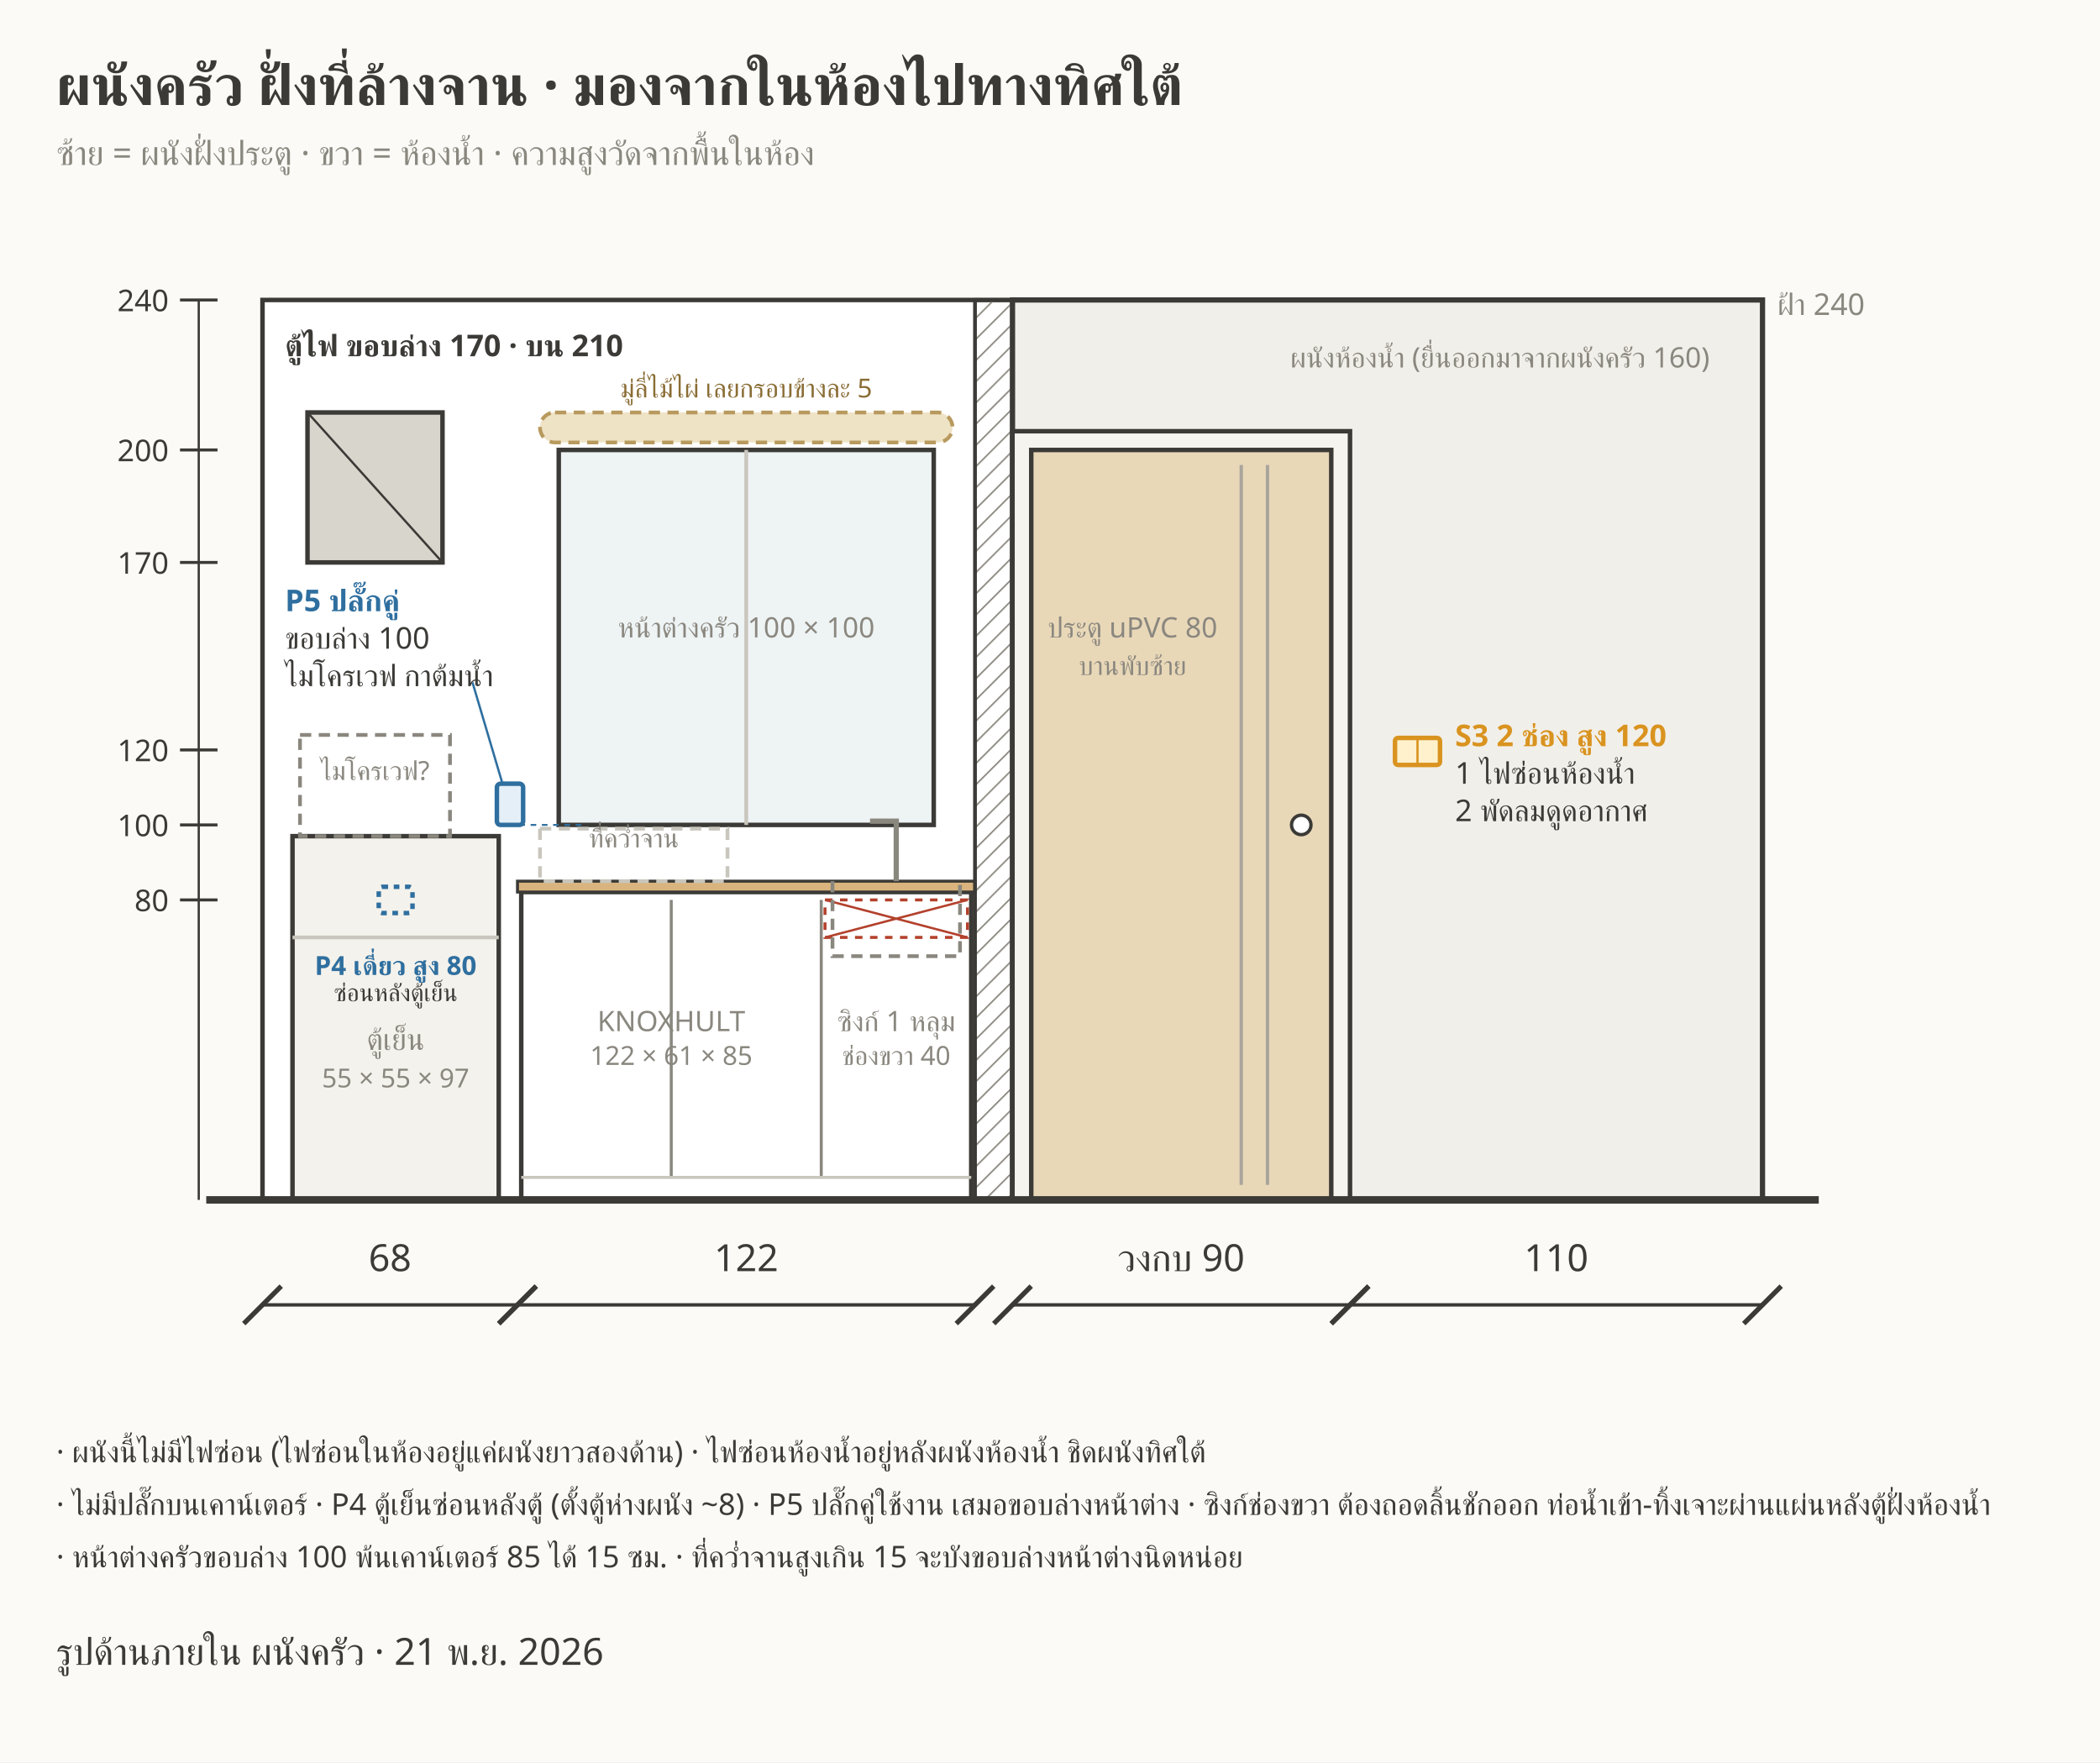
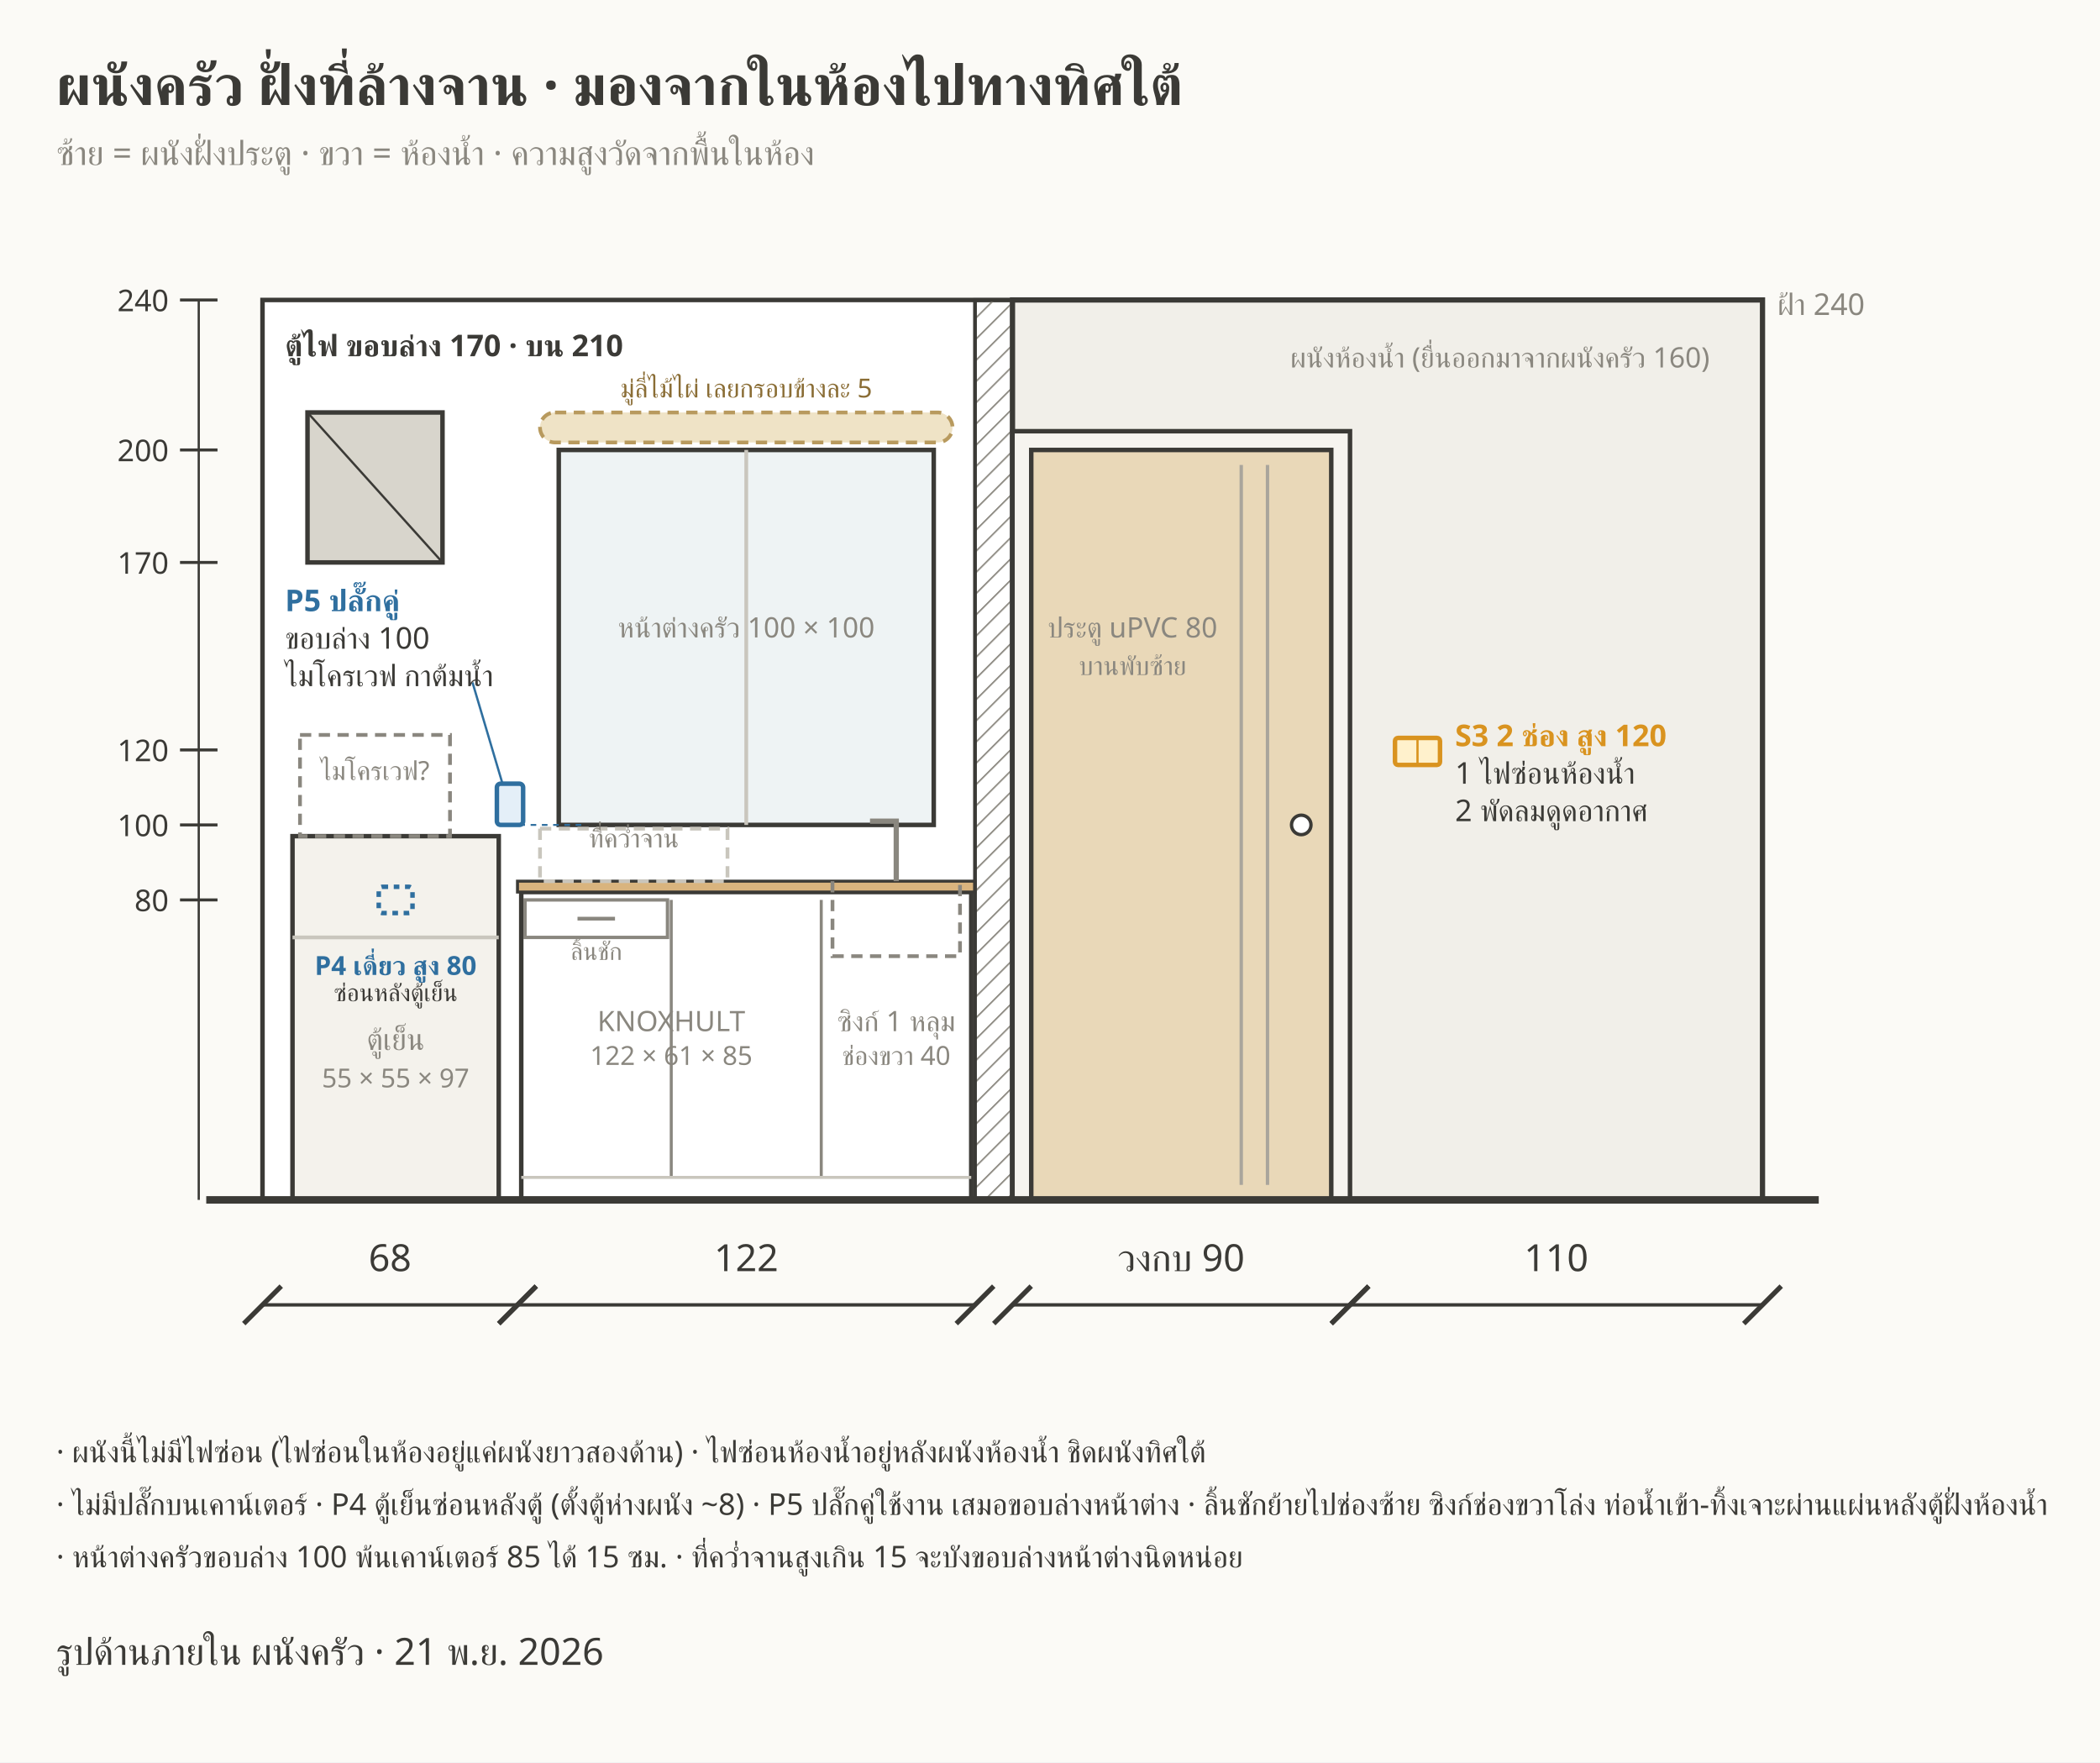
<svg xmlns="http://www.w3.org/2000/svg" viewBox="-70 -320 560 470" width="1120" height="940" font-family="Leelawadee UI, Tahoma, sans-serif">
  <defs>
    <pattern id="hatch" width="4" height="4" patternUnits="userSpaceOnUse" patternTransform="rotate(45)">
      <line x1="0" y1="0" x2="0" y2="4" stroke="#8a877f" stroke-width="0.8" />
    </pattern>
  </defs>
  <rect x="-70" y="-320" width="560" height="470" fill="#fbfaf6" />
  <text x="-55" y="-292" font-size="15" font-weight="600" text-anchor="start" fill="#3b3a36">ผนังครัว ฝั่งที่ล้างจาน · มองจากในห้องไปทางทิศใต้</text>
  <text x="-55" y="-276" font-size="9" font-weight="400" text-anchor="start" fill="#8a877f">ซ้าย = ผนังฝั่งประตู · ขวา = ห้องน้ำ · ความสูงวัดจากพื้นในห้อง</text>
  <rect x="0" y="-240" width="200" height="240" fill="#ffffff" stroke="#3b3a36" stroke-width="1.2" />
  <rect x="79" y="-200" width="100" height="100" fill="#eef3f4" stroke="#3b3a36" stroke-width="1.2" />
  <line x1="129" y1="-100" x2="129" y2="-200" stroke="#c9c6bd" stroke-width="1" />
  <text x="129" y="-150" font-size="7.5" font-weight="400" text-anchor="middle" fill="#8a877f">หน้าต่างครัว 100 × 100</text>
  <rect x="69" y="-82.1" width="120" height="82.1" fill="#ffffff" stroke="#3b3a36" stroke-width="1.2" />
  <rect x="68" y="-85" width="122" height="2.9" fill="#d9b47e" stroke="#3b3a36" stroke-width="0.8" />
  <line x1="109" y1="-80" x2="109" y2="-6" stroke="#8a877f" stroke-width="0.8" />
  <line x1="149" y1="-80" x2="149" y2="-6" stroke="#8a877f" stroke-width="0.8" />
  <line x1="69" y1="-6" x2="189" y2="-6" stroke="#c9c6bd" stroke-width="0.8" />
-   <rect x="150" y="-80" width="38" height="10" fill="none" stroke="#b3412c" stroke-width="0.8" stroke-dasharray="2 2" />
-   <path d="M150 -80 L188 -70 M150 -70 L188 -80" stroke="#b3412c" stroke-width="0.6" />
+   <rect x="70" y="-80" width="38" height="10" fill="none" stroke="#8a877f" stroke-width="0.9" />
+   <line x1="84" y1="-75" x2="94" y2="-75" stroke="#8a877f" stroke-width="1" />
+   <text x="89" y="-64" font-size="6.5" font-weight="400" text-anchor="middle" fill="#8a877f">ลิ้นชัก</text>
  <path d="M152 -85 v20 h34 v-20" fill="none" stroke="#8a877f" stroke-width="1" stroke-dasharray="3 2" />
  <path d="M169 -85 v-16 h-7" fill="none" stroke="#8a877f" stroke-width="1.4" />
  <text x="169" y="-45" font-size="7.5" font-weight="400" text-anchor="middle" fill="#8a877f">ซิงก์ 1 หลุม</text>
  <text x="169" y="-36" font-size="7" font-weight="400" text-anchor="middle" fill="#8a877f">ช่องขวา 40</text>
  <text x="109" y="-45" font-size="7.5" font-weight="400" text-anchor="middle" fill="#8a877f">KNOXHULT</text>
  <text x="109" y="-36" font-size="7" font-weight="400" text-anchor="middle" fill="#8a877f">122 × 61 × 85</text>
  <rect x="74" y="-99" width="50" height="14" fill="none" stroke="#c9c6bd" stroke-width="1" stroke-dasharray="3 2" />
  <text x="99" y="-94" font-size="7" font-weight="400" text-anchor="middle" fill="#8a877f">ที่คว่ำจาน</text>
  <rect x="8" y="-97" width="55" height="97" fill="#f4f2ec" stroke="#3b3a36" stroke-width="1.2" />
  <line x1="8" y1="-70" x2="63" y2="-70" stroke="#c9c6bd" stroke-width="1" />
  <text x="35.5" y="-40" font-size="8" font-weight="400" text-anchor="middle" fill="#8a877f">ตู้เย็น</text>
  <text x="35.5" y="-30" font-size="7" font-weight="400" text-anchor="middle" fill="#8a877f">55 × 55 × 97</text>
  <rect x="10" y="-124" width="40" height="27" fill="none" stroke="#8a877f" stroke-width="1" stroke-dasharray="3 2" />
  <text x="30" y="-112" font-size="7" font-weight="400" text-anchor="middle" fill="#8a877f">ไมโครเวฟ?</text>
  <rect x="31" y="-83.5" width="9" height="7" rx="1" fill="none" stroke="#2f6f9f" stroke-width="1.2" stroke-dasharray="1.5 1.5" />
  <text x="35.5" y="-60" font-size="7" font-weight="600" text-anchor="middle" fill="#2f6f9f">P4 เดี่ยว สูง 80</text>
  <text x="35.5" y="-53" font-size="6.5" font-weight="400" text-anchor="middle" fill="#3b3a36">ซ่อนหลังตู้เย็น</text>
  <rect x="62.5" y="-111" width="7" height="11" rx="1" fill="#e4eff8" stroke="#2f6f9f" stroke-width="1.2" />
  <line x1="62.5" y1="-100" x2="85" y2="-100" stroke="#2f6f9f" stroke-width="0.5" stroke-dasharray="1.5 1.5" />
  <line x1="64" y1="-111" x2="56" y2="-138" stroke="#2f6f9f" stroke-width="0.6" />
  <text x="6" y="-157" font-size="8" font-weight="600" text-anchor="start" fill="#2f6f9f">P5 ปลั๊กคู่</text>
  <text x="6" y="-147" font-size="8" font-weight="400" text-anchor="start" fill="#3b3a36">ขอบล่าง 100</text>
  <text x="6" y="-137" font-size="8" font-weight="400" text-anchor="start" fill="#3b3a36">ไมโครเวฟ กาต้มน้ำ</text>
  <rect x="12" y="-210" width="36" height="40" fill="#d8d5cc" stroke="#3b3a36" stroke-width="1.2" />
  <line x1="12" y1="-210" x2="48" y2="-170" stroke="#3b3a36" stroke-width="0.6" />
  <text x="6" y="-225" font-size="8" font-weight="600" text-anchor="start" fill="#3b3a36">ตู้ไฟ ขอบล่าง 170 · บน 210</text>
  <rect x="190" y="-240" width="10" height="240" fill="url(#hatch)" stroke="#3b3a36" stroke-width="1" />
  <rect x="74" y="-210" width="110" height="8" rx="4" fill="#efe3c6" stroke="#b89a5e" stroke-width="1" stroke-dasharray="3 2" />
  <text x="129" y="-214" font-size="7" font-weight="400" text-anchor="middle" fill="#8a6d35">มู่ลี่ไม้ไผ่ เลยกรอบข้างละ 5</text>
  <rect x="200" y="-240" width="200" height="240" fill="#f1efe9" stroke="#3b3a36" stroke-width="1.4" />
  <text x="330" y="-222" font-size="7.5" font-weight="400" text-anchor="middle" fill="#8a877f">ผนังห้องน้ำ (ยื่นออกมาจากผนังครัว 160)</text>
  <rect x="200" y="-205" width="90" height="205" fill="#f6f4ef" stroke="#3b3a36" stroke-width="1.2" />
  <rect x="205" y="-200" width="80" height="200" fill="#e9d8b8" stroke="#3b3a36" stroke-width="1.2" />
  <line x1="261" y1="-196" x2="261" y2="-4" stroke="#a9a59c" stroke-width="0.9" />
  <line x1="268" y1="-196" x2="268" y2="-4" stroke="#a9a59c" stroke-width="0.9" />
  <circle cx="277" cy="-100" r="2.6" fill="#fff" stroke="#3b3a36" stroke-width="0.9" />
  <text x="232" y="-150" font-size="7.5" font-weight="400" text-anchor="middle" fill="#8a877f">ประตู uPVC 80</text>
  <text x="232" y="-140" font-size="7" font-weight="400" text-anchor="middle" fill="#8a877f">บานพับซ้าย</text>
  <rect x="302" y="-123.2" width="12" height="7.2" rx="0.8" fill="#fff1cc" stroke="#d9931f" stroke-width="1.2" />
  <line x1="308" y1="-116" x2="308" y2="-123.2" stroke="#d9931f" stroke-width="0.6" />
  <text x="318" y="-121" font-size="8" font-weight="600" text-anchor="start" fill="#d9931f">S3 2 ช่อง สูง 120</text>
  <text x="318" y="-111" font-size="8" font-weight="400" text-anchor="start" fill="#3b3a36">1 ไฟซ่อนห้องน้ำ</text>
  <text x="318" y="-101" font-size="8" font-weight="400" text-anchor="start" fill="#3b3a36">2 พัดลมดูดอากาศ</text>
  <line x1="-15" y1="0" x2="415" y2="0" stroke="#3b3a36" stroke-width="2" />
  <text x="404" y="-236" font-size="8" font-weight="400" text-anchor="start" fill="#8a877f">ฝ้า 240</text>
  <line x1="-22" y1="-80" x2="-12" y2="-80" stroke="#3b3a36" stroke-width="0.8" />
  <text x="-25" y="-77" font-size="8" font-weight="400" text-anchor="end" fill="#3b3a36">80</text>
  <line x1="-22" y1="-100" x2="-12" y2="-100" stroke="#3b3a36" stroke-width="0.8" />
  <text x="-25" y="-97" font-size="8" font-weight="400" text-anchor="end" fill="#3b3a36">100</text>
  <line x1="-22" y1="-120" x2="-12" y2="-120" stroke="#3b3a36" stroke-width="0.8" />
  <text x="-25" y="-117" font-size="8" font-weight="400" text-anchor="end" fill="#3b3a36">120</text>
  <line x1="-22" y1="-170" x2="-12" y2="-170" stroke="#3b3a36" stroke-width="0.8" />
  <text x="-25" y="-167" font-size="8" font-weight="400" text-anchor="end" fill="#3b3a36">170</text>
  <line x1="-22" y1="-200" x2="-12" y2="-200" stroke="#3b3a36" stroke-width="0.8" />
  <text x="-25" y="-197" font-size="8" font-weight="400" text-anchor="end" fill="#3b3a36">200</text>
  <line x1="-22" y1="-240" x2="-12" y2="-240" stroke="#3b3a36" stroke-width="0.8" />
  <text x="-25" y="-237" font-size="8" font-weight="400" text-anchor="end" fill="#3b3a36">240</text>
  <line x1="-17" y1="0" x2="-17" y2="-240" stroke="#3b3a36" stroke-width="0.6" />
  <g>
    <line x1="0" y1="28" x2="68" y2="28" stroke="#3b3a36" stroke-width="0.9" />
    <line x1="-5" y1="33" x2="5" y2="23" stroke="#3b3a36" stroke-width="1.3" />
    <line x1="63" y1="33" x2="73" y2="23" stroke="#3b3a36" stroke-width="1.3" />
    <text x="34" y="19" font-size="10" font-weight="500" text-anchor="middle" fill="#3b3a36">68</text>
  </g>
  <g>
    <line x1="68" y1="28" x2="190" y2="28" stroke="#3b3a36" stroke-width="0.9" />
    <line x1="63" y1="33" x2="73" y2="23" stroke="#3b3a36" stroke-width="1.3" />
    <line x1="185" y1="33" x2="195" y2="23" stroke="#3b3a36" stroke-width="1.3" />
    <text x="129" y="19" font-size="10" font-weight="500" text-anchor="middle" fill="#3b3a36">122</text>
  </g>
  <g>
    <line x1="200" y1="28" x2="290" y2="28" stroke="#3b3a36" stroke-width="0.9" />
    <line x1="195" y1="33" x2="205" y2="23" stroke="#3b3a36" stroke-width="1.3" />
    <line x1="285" y1="33" x2="295" y2="23" stroke="#3b3a36" stroke-width="1.3" />
    <text x="245" y="19" font-size="10" font-weight="500" text-anchor="middle" fill="#3b3a36">วงกบ 90</text>
  </g>
  <g>
    <line x1="290" y1="28" x2="400" y2="28" stroke="#3b3a36" stroke-width="0.9" />
    <line x1="285" y1="33" x2="295" y2="23" stroke="#3b3a36" stroke-width="1.3" />
    <line x1="395" y1="33" x2="405" y2="23" stroke="#3b3a36" stroke-width="1.3" />
    <text x="345" y="19" font-size="10" font-weight="500" text-anchor="middle" fill="#3b3a36">110</text>
  </g>
  <text x="-55" y="70" font-size="8" font-weight="400" text-anchor="start" fill="#3b3a36">· ผนังนี้ไม่มีไฟซ่อน (ไฟซ่อนในห้องอยู่แค่ผนังยาวสองด้าน) · ไฟซ่อนห้องน้ำอยู่หลังผนังห้องน้ำ ชิดผนังทิศใต้</text>
-   <text x="-55" y="84" font-size="8" font-weight="400" text-anchor="start" fill="#3b3a36">· ไม่มีปลั๊กบนเคาน์เตอร์ · P4 ตู้เย็นซ่อนหลังตู้ (ตั้งตู้ห่างผนัง ~8) · P5 ปลั๊กคู่ใช้งาน เสมอขอบล่างหน้าต่าง · ซิงก์ช่องขวา ต้องถอดลิ้นชักออก ท่อน้ำเข้า-ทิ้งเจาะผ่านแผ่นหลังตู้ฝั่งห้องน้ำ</text>
+   <text x="-55" y="84" font-size="8" font-weight="400" text-anchor="start" fill="#3b3a36">· ไม่มีปลั๊กบนเคาน์เตอร์ · P4 ตู้เย็นซ่อนหลังตู้ (ตั้งตู้ห่างผนัง ~8) · P5 ปลั๊กคู่ใช้งาน เสมอขอบล่างหน้าต่าง · ลิ้นชักย้ายไปช่องซ้าย ซิงก์ช่องขวาโล่ง ท่อน้ำเข้า-ทิ้งเจาะผ่านแผ่นหลังตู้ฝั่งห้องน้ำ</text>
  <text x="-55" y="98" font-size="8" font-weight="400" text-anchor="start" fill="#3b3a36">· หน้าต่างครัวขอบล่าง 100 พ้นเคาน์เตอร์ 85 ได้ 15 ซม. · ที่คว่ำจานสูงเกิน 15 จะบังขอบล่างหน้าต่างนิดหน่อย</text>
  <text x="-55" y="124" font-size="10" font-weight="400" text-anchor="start" fill="#3b3a36">รูปด้านภายใน ผนังครัว · 21 พ.ย. 2026</text>
</svg>
